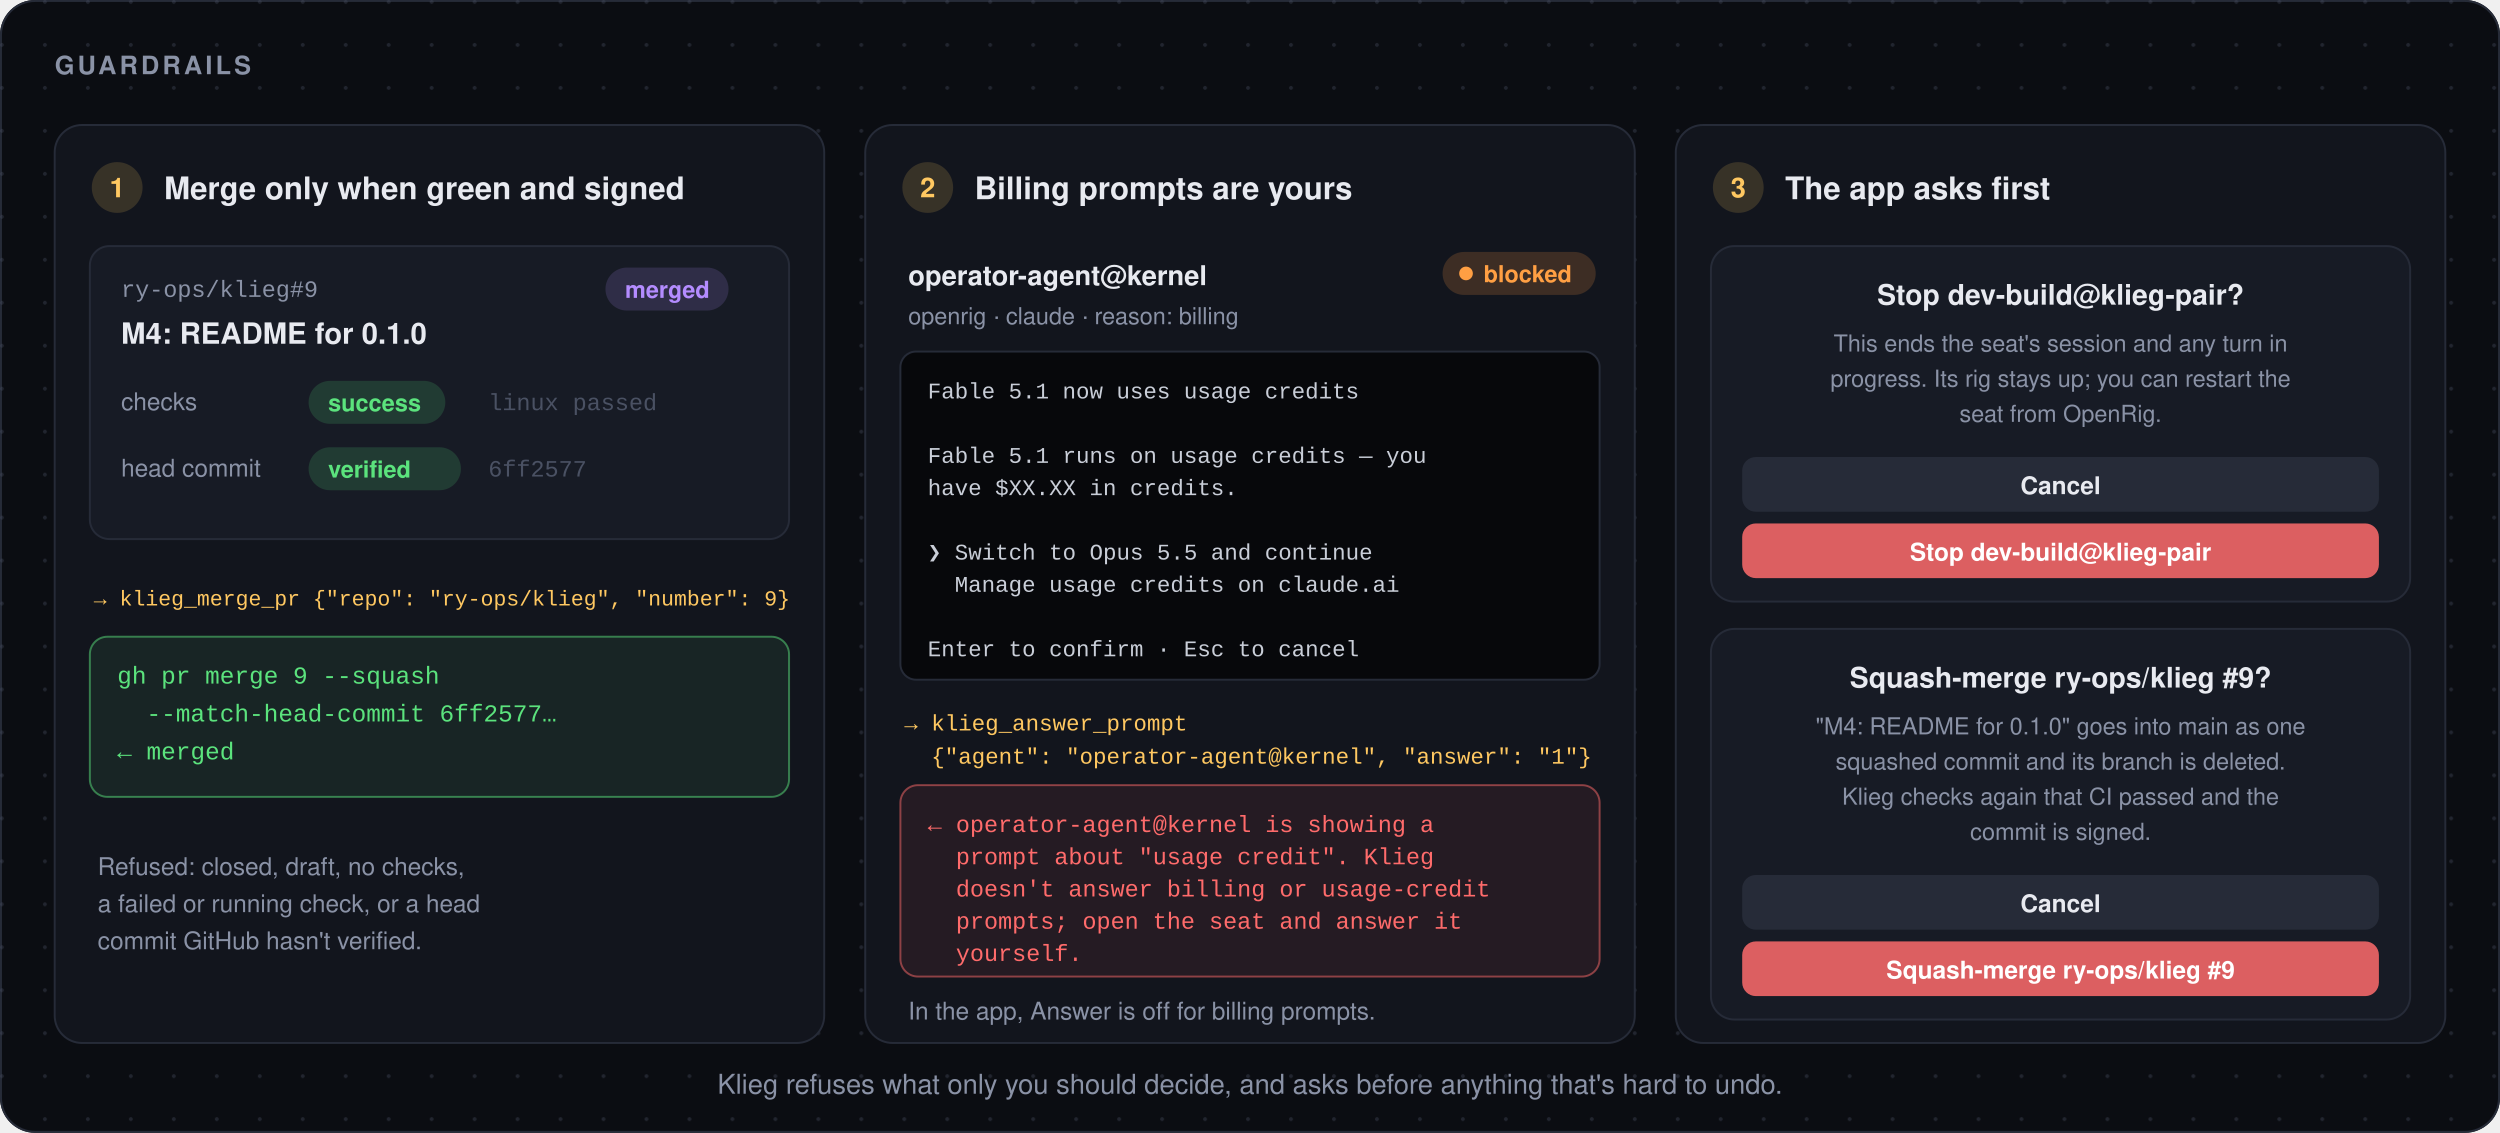
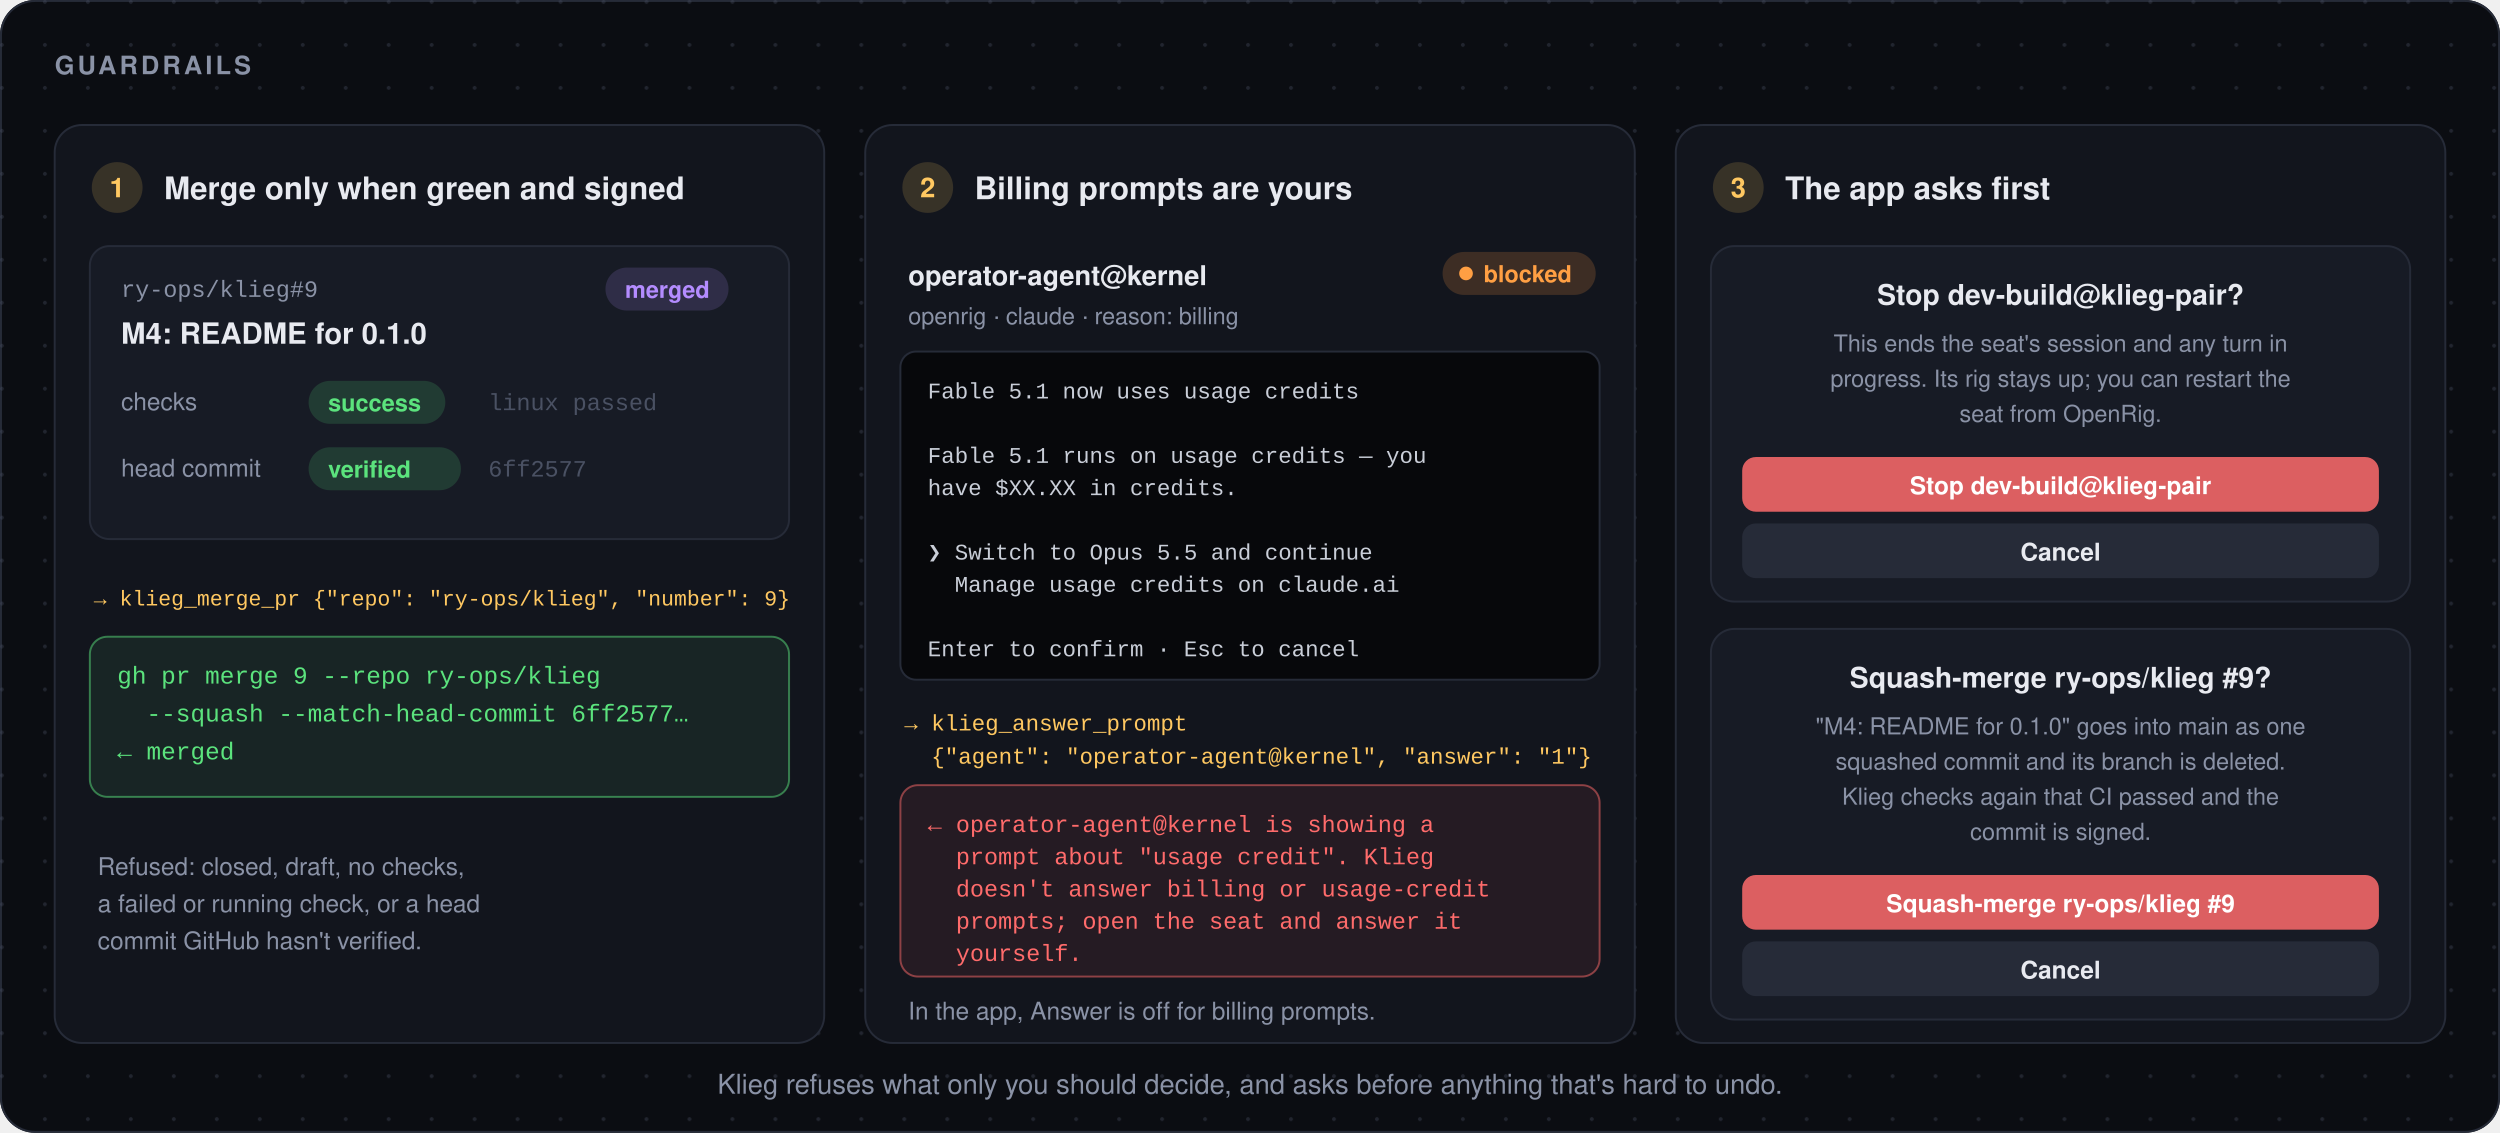
<svg xmlns="http://www.w3.org/2000/svg" width="1280" height="580" viewBox="0 0 1280 580" role="img" aria-labelledby="t d">
  <style>
.sans{font-family:ui-sans-serif, -apple-system, BlinkMacSystemFont, 'SF Pro Display', 'Segoe UI', Helvetica, Arial, sans-serif}
.mono{font-family:ui-monospace, 'SF Mono', SFMono-Regular, Menlo, Consolas, 'Liberation Mono', monospace}
@media (prefers-reduced-motion: reduce){*{animation-duration:0s!important;animation-delay:0s!important;animation-iteration-count:1!important}}
@keyframes g1{0%,2.000%{opacity:0}3.667%,34.667%{opacity:1}36.333%,100%{opacity:0}}.g1{opacity:0;animation:g1 15.0s linear infinite}
@keyframes g2{0%,30.667%{opacity:0}32.333%,100%{opacity:1}}.g2{animation:g2 15.0s linear infinite}
@keyframes g3{0%,0.000%{opacity:0}0.067%,18.667%{opacity:1}18.733%,100%{opacity:0}}.g3{opacity:0;animation:g3 15.0s linear infinite}
@keyframes g4{0%,18.667%{opacity:0}20.333%,100%{opacity:1}}.g4{animation:g4 15.0s linear infinite}
@keyframes g5{0%,0.000%{opacity:0}0.067%,18.667%{opacity:1}18.733%,100%{opacity:0}}.g5{opacity:0;animation:g5 15.0s linear infinite}
@keyframes g6{0%,18.667%{opacity:0}20.333%,100%{opacity:1}}.g6{animation:g6 15.0s linear infinite}
@keyframes g7{0%,7.333%{opacity:0}9.000%,18.000%{opacity:1}19.667%,100%{opacity:0}}.g7{opacity:0;animation:g7 15.0s linear infinite}
@keyframes g8{0%,10.667%{opacity:0}12.333%,18.000%{opacity:1}19.667%,100%{opacity:0}}.g8{opacity:0;animation:g8 15.0s linear infinite}
@keyframes g9{0%,22.000%{opacity:0}23.667%,100%{opacity:1}}.g9{animation:g9 15.0s linear infinite}
@keyframes g10{0%,26.000%{opacity:0}27.667%,100%{opacity:1}}.g10{animation:g10 15.0s linear infinite}
@keyframes g11{0%,34.667%{opacity:0}36.333%,66.667%{opacity:1}68.333%,100%{opacity:0}}.g11{opacity:0;animation:g11 15.0s linear infinite}
@keyframes g12{0%,44.000%{opacity:0}45.667%,66.667%{opacity:1}68.333%,100%{opacity:0}}.g12{opacity:0;animation:g12 15.0s linear infinite}
@keyframes g13{0%,40.000%{opacity:0}41.667%,100%{opacity:1}}.g13{animation:g13 15.0s linear infinite}
@keyframes g14{0%,48.000%{opacity:0}49.667%,100%{opacity:1}}.g14{animation:g14 15.0s linear infinite}
@keyframes g15{0%,56.000%{opacity:0}57.667%,100%{opacity:1}}.g15{animation:g15 15.0s linear infinite}
@keyframes g16{0%,66.667%{opacity:0}68.333%,97.333%{opacity:1}99.000%,100%{opacity:0}}.g16{opacity:0;animation:g16 15.0s linear infinite}
@keyframes g17{0%,69.333%{opacity:0}71.000%,100%{opacity:1}}.g17{animation:g17 15.0s linear infinite}
@keyframes g18{0%,80.000%{opacity:0}81.667%,100%{opacity:1}}.g18{animation:g18 15.0s linear infinite}
</style>
  <rect width="1280" height="580" rx="18" fill="#0b0d12" />
  <rect x="0.5" y="0.5" width="1279" height="579" rx="17.5" fill="none" stroke="#262b38" />
  <text x="28" y="38" class="sans" font-size="13" font-weight="600" fill="#8a92a6" letter-spacing="1.6">GUARDRAILS</text>
  <defs>
    <pattern id="dots" width="22" height="22" patternUnits="userSpaceOnUse">
      <circle cx="1" cy="1" r="1" fill="#4a5163" opacity=".35" />
    </pattern>
  </defs>
  <rect width="1280" height="580" rx="18" fill="url(#dots)" />
  <rect x="28" y="64" width="394" height="470" rx="14" fill="#12151d" stroke="#262b38" />
  <rect class="g1" x="26" y="62" width="398" height="474" rx="16" fill="none" stroke="#ffc861" stroke-width="2" stroke-opacity=".8" />
  <circle cx="60" cy="96" r="13" fill="#ffc861" fill-opacity=".16" />
  <text x="60" y="101" text-anchor="middle" class="sans" font-size="14" font-weight="800" fill="#ffc861">1</text>
  <text x="84" y="102" class="sans" font-size="16" font-weight="700" fill="#e8eaf0">Merge only when green and signed</text>
  <rect x="46" y="126" width="358" height="150" rx="10" fill="#171b25" stroke="#262b38" />
  <text x="62" y="152" class="mono" font-size="12" fill="#8a92a6">ry-ops/klieg#9</text>
  <text x="62" y="176" class="sans" font-size="15" font-weight="700" fill="#e8eaf0">M4: README for 0.1.0</text>
  <g class="g2">
    <rect x="310" y="137" width="63" height="22" rx="11" fill="#b48cff" fill-opacity=".16" />
    <text x="320" y="152.5" class="sans" font-size="12" font-weight="700" fill="#b48cff">merged</text>
  </g>
  <text x="62" y="210" class="sans" font-size="12.5" fill="#8a92a6">checks</text>
  <g class="g3">
    <rect x="158" y="195" width="70" height="22" rx="11" fill="#ffc861" fill-opacity=".16" />
    <text x="168" y="210.5" class="sans" font-size="12" font-weight="700" fill="#ffc861">pending</text>
  </g>
  <g class="g4">
    <rect x="158" y="195" width="70" height="22" rx="11" fill="#5be37d" fill-opacity=".16" />
    <text x="168" y="210.5" class="sans" font-size="12" font-weight="700" fill="#5be37d">success</text>
  </g>
  <text class="mono g5" x="250" y="210" font-size="12" fill="#4a5163">linux running</text>
  <text class="mono g6" x="250" y="210" font-size="12" fill="#4a5163">linux passed</text>
  <text x="62" y="244" class="sans" font-size="12.5" fill="#8a92a6">head commit</text>
  <g>
    <rect x="158" y="229" width="78" height="22" rx="11" fill="#5be37d" fill-opacity=".16" />
    <text x="168" y="244.5" class="sans" font-size="12" font-weight="700" fill="#5be37d">verified</text>
  </g>
  <text x="250" y="244" class="mono" font-size="12" fill="#4a5163">6ff2577</text>
  <text class="mono g7" x="48" y="310" font-size="11" fill="#ffc861">→ klieg_merge_pr {"repo": "ry-ops/klieg", "number": 9}</text>
  <rect class="g8" x="46" y="326" width="358" height="58" rx="9" fill="#ff6b6b" fill-opacity=".08" stroke="#ff6b6b" stroke-opacity=".5" />
  <text x="60" y="350.0" class="mono g8" font-size="12.5" fill="#ff6b6b" xml:space="preserve">← ry-ops/klieg#9 checks are pending,</text>
  <text x="60" y="369.4" class="mono g8" font-size="12.5" fill="#ff6b6b" xml:space="preserve">  not green.</text>
  <text class="mono g9" x="48" y="310" font-size="11" fill="#ffc861">→ klieg_merge_pr {"repo": "ry-ops/klieg", "number": 9}</text>
  <rect class="g10" x="46" y="326" width="358" height="82" rx="9" fill="#5be37d" fill-opacity=".08" stroke="#5be37d" stroke-opacity=".5" />
-   <text x="60" y="350.0" class="mono g10" font-size="12.5" fill="#5be37d" xml:space="preserve">gh pr merge 9 --squash</text>
-   <text x="60" y="369.4" class="mono g10" font-size="12.5" fill="#5be37d" xml:space="preserve">  --match-head-commit 6ff2577…</text>
+   <text x="60" y="350.0" class="mono g10" font-size="12.5" fill="#5be37d" xml:space="preserve">gh pr merge 9 --repo ry-ops/klieg</text>
+   <text x="60" y="369.4" class="mono g10" font-size="12.5" fill="#5be37d" xml:space="preserve">  --squash --match-head-commit 6ff2577…</text>
  <text x="60" y="388.8" class="mono g10" font-size="12.5" fill="#5be37d" xml:space="preserve">← merged</text>
  <text x="50" y="448.0" class="sans" font-size="12.5" fill="#8a92a6" xml:space="preserve">Refused: closed, draft, no checks,</text>
  <text x="50" y="467.0" class="sans" font-size="12.5" fill="#8a92a6" xml:space="preserve">a failed or running check, or a head</text>
  <text x="50" y="486.0" class="sans" font-size="12.5" fill="#8a92a6" xml:space="preserve">commit GitHub hasn't verified.</text>
  <rect x="443" y="64" width="394" height="470" rx="14" fill="#12151d" stroke="#262b38" />
  <rect class="g11" x="441" y="62" width="398" height="474" rx="16" fill="none" stroke="#ffc861" stroke-width="2" stroke-opacity=".8" />
  <circle cx="475" cy="96" r="13" fill="#ffc861" fill-opacity=".16" />
  <text x="475" y="101" text-anchor="middle" class="sans" font-size="14" font-weight="800" fill="#ffc861">2</text>
  <text x="499" y="102" class="sans" font-size="16" font-weight="700" fill="#e8eaf0">Billing prompts are yours</text>
  <text x="465" y="146" class="sans" font-size="14" font-weight="700" fill="#e8eaf0">operator-agent@kernel</text>
  <g>
    <rect x="738.6" y="129" width="78.4" height="22" rx="11" fill="#ff9f43" fill-opacity=".18" />
    <circle cx="750.6" cy="140" r="3.5" fill="#ff9f43" />
    <text x="759.6" y="144.5" class="sans" font-size="12" font-weight="700" fill="#ff9f43">blocked</text>
  </g>
  <text x="465" y="166" class="sans" font-size="12" fill="#8a92a6">openrig · claude · reason: billing</text>
  <rect x="461" y="180" width="358" height="168" rx="8" fill="#07080b" stroke="#262b38" />
  <rect class="g12" x="469" y="188" width="342" height="22" rx="4" fill="#ffc861" fill-opacity=".2" />
  <text x="475" y="204.0" class="mono" font-size="11.5" fill="#c9ced8" xml:space="preserve">Fable 5.1 now uses usage credits</text>
  <text x="475" y="220.5" class="mono" font-size="11.5" fill="#c9ced8" xml:space="preserve" />
  <text x="475" y="237.0" class="mono" font-size="11.5" fill="#c9ced8" xml:space="preserve">Fable 5.1 runs on usage credits — you</text>
  <text x="475" y="253.5" class="mono" font-size="11.5" fill="#c9ced8" xml:space="preserve">have $XX.XX in credits.</text>
  <text x="475" y="270.0" class="mono" font-size="11.5" fill="#c9ced8" xml:space="preserve" />
  <text x="475" y="286.5" class="mono" font-size="11.5" fill="#c9ced8" xml:space="preserve">❯ Switch to Opus 5.5 and continue</text>
  <text x="475" y="303.0" class="mono" font-size="11.5" fill="#c9ced8" xml:space="preserve">  Manage usage credits on claude.ai</text>
  <text x="475" y="319.5" class="mono" font-size="11.5" fill="#c9ced8" xml:space="preserve" />
  <text x="475" y="336.0" class="mono" font-size="11.5" fill="#c9ced8" xml:space="preserve">Enter to confirm · Esc to cancel</text>
  <text x="463" y="374.0" class="mono g13" font-size="11.5" fill="#ffc861" xml:space="preserve">→ klieg_answer_prompt</text>
  <text x="463" y="391.0" class="mono g13" font-size="11.5" fill="#ffc861" xml:space="preserve">  {"agent": "operator-agent@kernel", "answer": "1"}</text>
  <rect class="g14" x="461" y="402" width="358" height="98" rx="9" fill="#ff6b6b" fill-opacity=".08" stroke="#ff6b6b" stroke-opacity=".5" />
  <text x="475" y="426.0" class="mono g14" font-size="12" fill="#ff6b6b" xml:space="preserve">← operator-agent@kernel is showing a</text>
  <text x="475" y="442.5" class="mono g14" font-size="12" fill="#ff6b6b" xml:space="preserve">  prompt about "usage credit". Klieg</text>
  <text x="475" y="459.0" class="mono g14" font-size="12" fill="#ff6b6b" xml:space="preserve">  doesn't answer billing or usage-credit</text>
  <text x="475" y="475.5" class="mono g14" font-size="12" fill="#ff6b6b" xml:space="preserve">  prompts; open the seat and answer it</text>
  <text x="475" y="492.0" class="mono g14" font-size="12" fill="#ff6b6b" xml:space="preserve">  yourself.</text>
  <text class="sans g15" x="465" y="522" font-size="12.5" fill="#8a92a6">In the app, Answer is off for billing prompts.</text>
  <rect x="858" y="64" width="394" height="470" rx="14" fill="#12151d" stroke="#262b38" />
  <rect class="g16" x="856" y="62" width="398" height="474" rx="16" fill="none" stroke="#ffc861" stroke-width="2" stroke-opacity=".8" />
  <circle cx="890" cy="96" r="13" fill="#ffc861" fill-opacity=".16" />
  <text x="890" y="101" text-anchor="middle" class="sans" font-size="14" font-weight="800" fill="#ffc861">3</text>
  <text x="914" y="102" class="sans" font-size="16" font-weight="700" fill="#e8eaf0">The app asks first</text>
  <g class="g17">
    <rect x="876" y="126" width="358" height="182" rx="12" fill="#171b25" stroke="#262b38" />
    <text x="1055.0" y="156" text-anchor="middle" class="sans" font-size="14.5" font-weight="700" fill="#e8eaf0">Stop dev-build@klieg-pair?</text>
    <text x="1055.0" y="180" text-anchor="middle" class="sans" font-size="12" fill="#8a92a6">This ends the seat's session and any turn in</text>
    <text x="1055.0" y="198" text-anchor="middle" class="sans" font-size="12" fill="#8a92a6">progress. Its rig stays up; you can restart the</text>
    <text x="1055.0" y="216" text-anchor="middle" class="sans" font-size="12" fill="#8a92a6">seat from OpenRig.</text>
-     <rect x="892" y="268" width="326" height="28" rx="7" fill="#ff6b6b" fill-opacity=".85" />
-     <text x="1055.0" y="287" text-anchor="middle" class="sans" font-size="12.5" font-weight="700" fill="white">Stop dev-build@klieg-pair</text>
-     <rect x="892" y="234" width="326" height="28" rx="7" fill="#262b38" />
-     <text x="1055.0" y="253" text-anchor="middle" class="sans" font-size="12.5" font-weight="600" fill="#e8eaf0">Cancel</text>
+     <rect x="892" y="234" width="326" height="28" rx="7" fill="#ff6b6b" fill-opacity=".85" />
+     <text x="1055.0" y="253" text-anchor="middle" class="sans" font-size="12.5" font-weight="700" fill="white">Stop dev-build@klieg-pair</text>
+     <rect x="892" y="268" width="326" height="28" rx="7" fill="#262b38" />
+     <text x="1055.0" y="287" text-anchor="middle" class="sans" font-size="12.5" font-weight="600" fill="#e8eaf0">Cancel</text>
  </g>
  <g class="g18">
    <rect x="876" y="322" width="358" height="200" rx="12" fill="#171b25" stroke="#262b38" />
    <text x="1055.0" y="352" text-anchor="middle" class="sans" font-size="14.5" font-weight="700" fill="#e8eaf0">Squash-merge ry-ops/klieg #9?</text>
    <text x="1055.0" y="376" text-anchor="middle" class="sans" font-size="12" fill="#8a92a6">"M4: README for 0.1.0" goes into main as one</text>
    <text x="1055.0" y="394" text-anchor="middle" class="sans" font-size="12" fill="#8a92a6">squashed commit and its branch is deleted.</text>
    <text x="1055.0" y="412" text-anchor="middle" class="sans" font-size="12" fill="#8a92a6">Klieg checks again that CI passed and the</text>
    <text x="1055.0" y="430" text-anchor="middle" class="sans" font-size="12" fill="#8a92a6">commit is signed.</text>
-     <rect x="892" y="482" width="326" height="28" rx="7" fill="#ff6b6b" fill-opacity=".85" />
-     <text x="1055.0" y="501" text-anchor="middle" class="sans" font-size="12.5" font-weight="700" fill="white">Squash-merge ry-ops/klieg #9</text>
-     <rect x="892" y="448" width="326" height="28" rx="7" fill="#262b38" />
-     <text x="1055.0" y="467" text-anchor="middle" class="sans" font-size="12.5" font-weight="600" fill="#e8eaf0">Cancel</text>
+     <rect x="892" y="448" width="326" height="28" rx="7" fill="#ff6b6b" fill-opacity=".85" />
+     <text x="1055.0" y="467" text-anchor="middle" class="sans" font-size="12.5" font-weight="700" fill="white">Squash-merge ry-ops/klieg #9</text>
+     <rect x="892" y="482" width="326" height="28" rx="7" fill="#262b38" />
+     <text x="1055.0" y="501" text-anchor="middle" class="sans" font-size="12.5" font-weight="600" fill="#e8eaf0">Cancel</text>
  </g>
  <text x="640" y="560" text-anchor="middle" class="sans" font-size="14" fill="#8a92a6">Klieg refuses what only you should decide, and asks before anything that's hard to undo.</text>
</svg>
